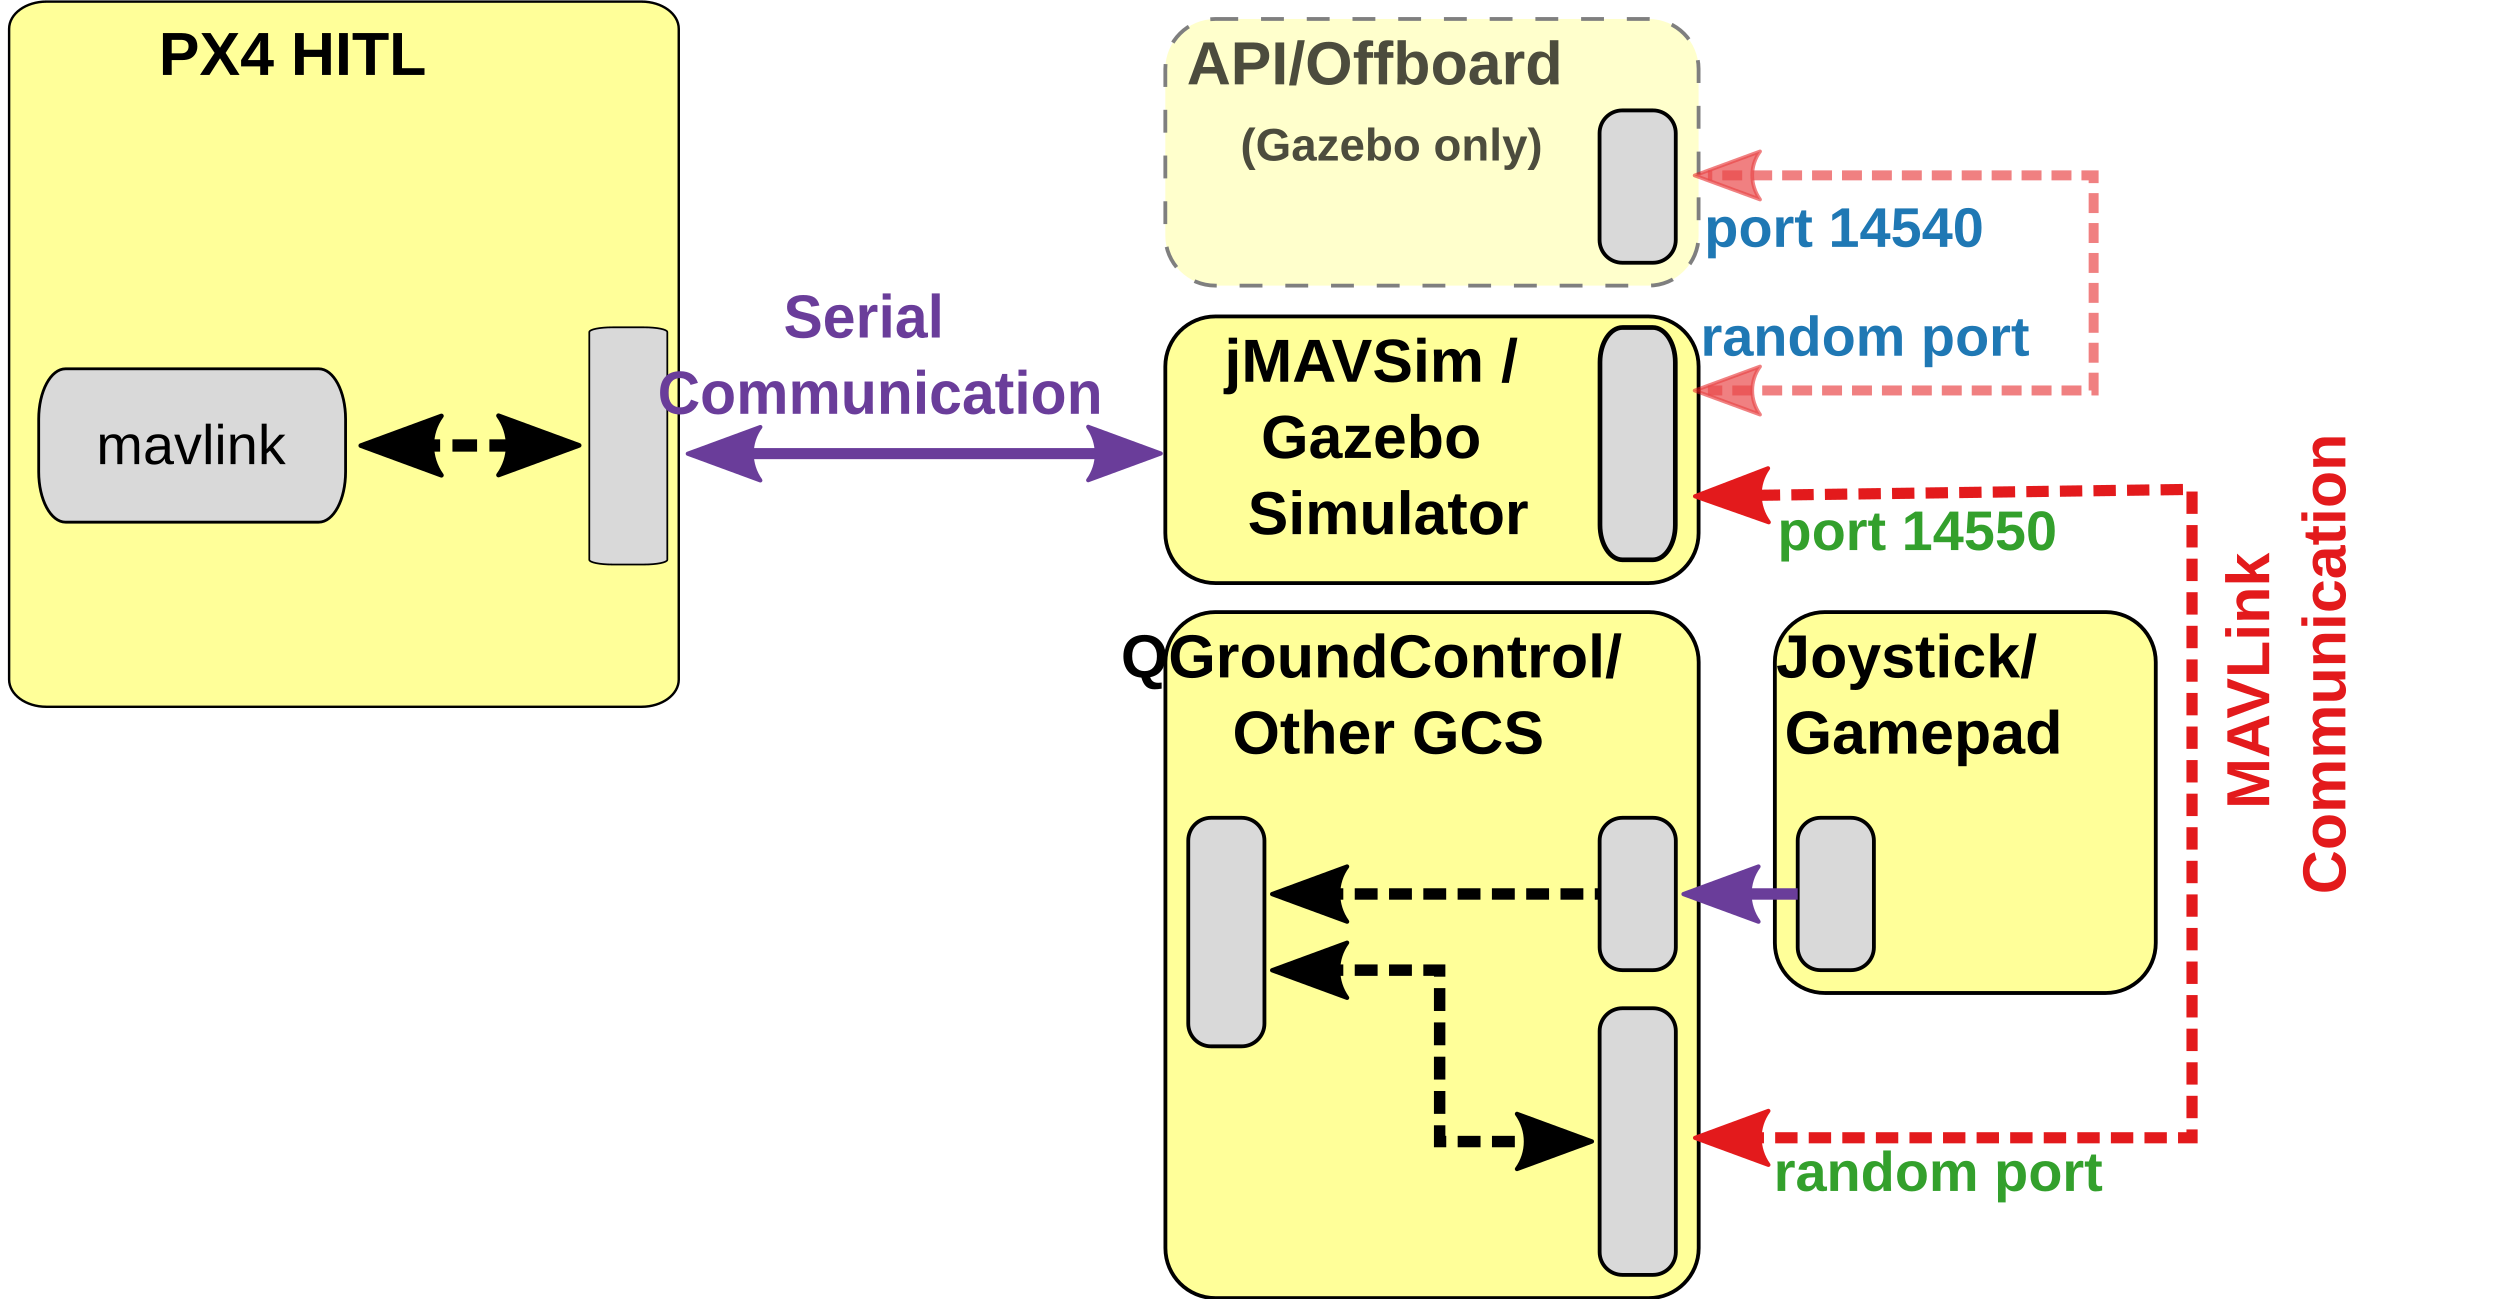
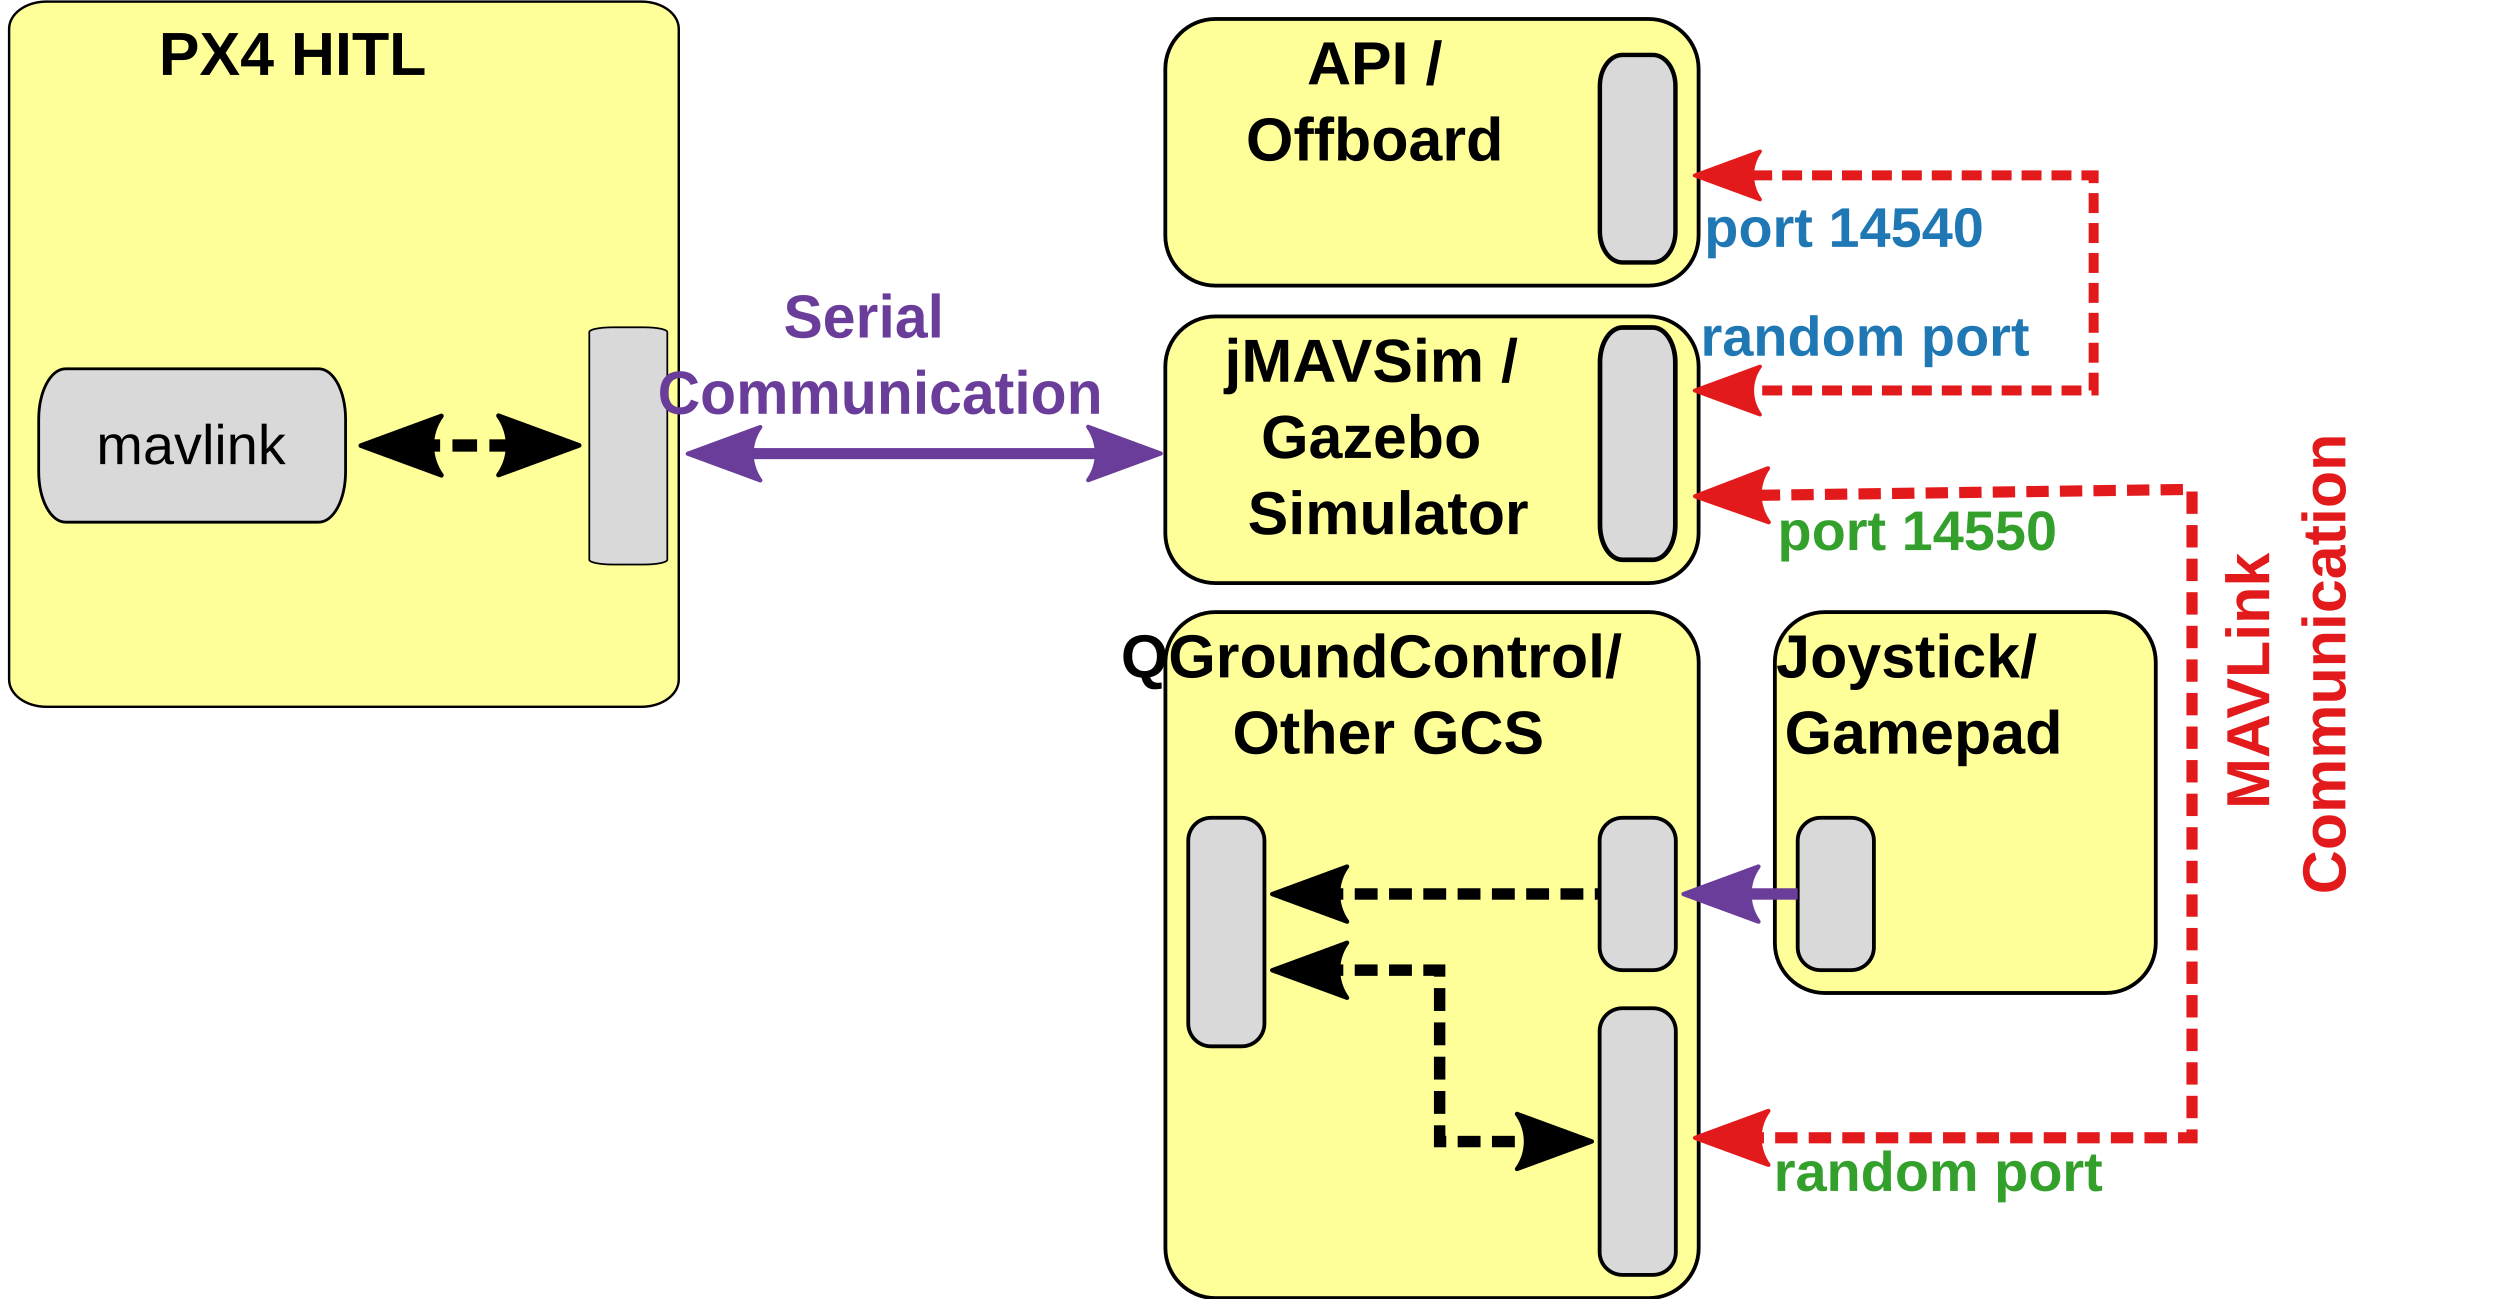
<svg xmlns="http://www.w3.org/2000/svg" width="173.652mm" height="90.223mm" viewBox="0 0 173.652 90.223" version="1.1" id="svg4553">
  <defs id="defs4547">
    <marker style="overflow:visible" id="marker3050" refX="0" refY="0" orient="auto">
      <path transform="scale(0.6)" d="M 8.719,4.034 -2.207,0.016 8.719,-4.002 c -1.745,2.372 -1.735,5.617 -6e-7,8.035 z" style="fill:#6a3d9a;fill-opacity:1;fill-rule:evenodd;stroke:#6a3d9a;stroke-width:0.625;stroke-linejoin:round;stroke-opacity:1" id="path3048" />
    </marker>
    <marker orient="auto" refY="0" refX="0" id="marker3445" style="overflow:visible">
      <path id="path3443" style="fill:#000000;fill-opacity:1;fill-rule:evenodd;stroke:#000000;stroke-width:0.625;stroke-linejoin:round;stroke-opacity:1" d="M 8.719,4.034 -2.207,0.016 8.719,-4.002 c -1.745,2.372 -1.735,5.617 -6e-7,8.035 z" transform="scale(-0.6)" />
    </marker>
    <marker style="overflow:visible" id="marker3255" refX="0" refY="0" orient="auto">
      <path transform="scale(-0.6)" d="M 8.719,4.034 -2.207,0.016 8.719,-4.002 c -1.745,2.372 -1.735,5.617 -6e-7,8.035 z" style="fill:#000000;fill-opacity:1;fill-rule:evenodd;stroke:#000000;stroke-width:0.625;stroke-linejoin:round;stroke-opacity:1" id="path3253" />
    </marker>
    <marker orient="auto" refY="0" refX="0" id="marker3011" style="overflow:visible">
      <path id="path3009" style="fill:#6a3d9a;fill-opacity:1;fill-rule:evenodd;stroke:#6a3d9a;stroke-width:0.625;stroke-linejoin:round;stroke-opacity:1" d="M 8.719,4.034 -2.207,0.016 8.719,-4.002 c -1.745,2.372 -1.735,5.617 -6e-7,8.035 z" transform="scale(0.6)" />
    </marker>
    <marker orient="auto" refY="0" refX="0" id="marker4568" style="overflow:visible">
      <path id="path4566" style="fill:#000000;fill-opacity:1;fill-rule:evenodd;stroke:#000000;stroke-width:0.625;stroke-linejoin:round;stroke-opacity:1" d="M 8.719,4.034 -2.207,0.016 8.719,-4.002 c -1.745,2.372 -1.735,5.617 -6e-7,8.035 z" transform="scale(0.6)" />
    </marker>
    <marker style="overflow:visible" id="marker3898" refX="0" refY="0" orient="auto">
-       <path transform="scale(0.6)" d="M 8.719,4.034 -2.207,0.016 8.719,-4.002 c -1.745,2.372 -1.735,5.617 -6e-7,8.035 z" style="fill:#e31a1c;fill-opacity:0.69;fill-rule:evenodd;stroke:#e31a1c;stroke-width:0.625;stroke-linejoin:round;stroke-opacity:0.69" id="path3896" />
+       <path transform="scale(0.6)" d="M 8.719,4.034 -2.207,0.016 8.719,-4.002 c -1.745,2.372 -1.735,5.617 -6e-7,8.035 z" style="fill:#e31a1c;fill-opacity:1;fill-rule:evenodd;stroke:#e31a1c;stroke-width:0.625;stroke-linejoin:round;stroke-opacity:1" id="path3896" />
    </marker>
    <marker orient="auto" refY="0" refX="0" id="marker3738" style="overflow:visible">
      <path id="path3736" style="fill:#e31a1c;fill-opacity:1;fill-rule:evenodd;stroke:#e31a1c;stroke-width:0.625;stroke-linejoin:round;stroke-opacity:1" d="M 8.719,4.034 -2.207,0.016 8.719,-4.002 c -1.745,2.372 -1.735,5.617 -6e-7,8.035 z" transform="scale(0.6)" />
    </marker>
    <marker orient="auto" refY="0" refX="0" id="Arrow2Mend" style="overflow:visible">
      <path id="path1414" style="fill:#e31a1c;fill-opacity:1;fill-rule:evenodd;stroke:#e31a1c;stroke-width:0.625;stroke-linejoin:round;stroke-opacity:1" d="M 8.719,4.034 -2.207,0.016 8.719,-4.002 c -1.745,2.372 -1.735,5.617 -6e-7,8.035 z" transform="scale(-0.6)" />
    </marker>
    <marker orient="auto" refY="0" refX="0" id="marker2195" style="overflow:visible">
      <path id="path2193" style="fill:#000000;fill-opacity:1;fill-rule:evenodd;stroke:#000000;stroke-width:0.625;stroke-linejoin:round;stroke-opacity:1" d="M 8.719,4.034 -2.207,0.016 8.719,-4.002 c -1.745,2.372 -1.735,5.617 -6e-7,8.035 z" transform="matrix(-1.1,0,0,-1.1,-1.1,0)" />
    </marker>
    <marker orient="auto" refY="0" refX="0" id="marker2119" style="overflow:visible">
      <path id="path2117" d="M 0,0 5,-5 -12.5,0 5,5 Z" style="fill:#000000;fill-opacity:1;fill-rule:evenodd;stroke:#000000;stroke-width:1pt;stroke-opacity:1" transform="matrix(-0.4,0,0,-0.4,-4,0)" />
    </marker>
    <marker orient="auto" refY="0" refX="0" id="Arrow1Send" style="overflow:visible">
      <path id="path1402" d="M 0,0 5,-5 -12.5,0 5,5 Z" style="fill:#000000;fill-opacity:1;fill-rule:evenodd;stroke:#000000;stroke-width:1pt;stroke-opacity:1" transform="matrix(-0.2,0,0,-0.2,-1.2,0)" />
    </marker>
    <marker style="overflow:visible" id="marker1987" refX="0" refY="0" orient="auto">
      <path transform="scale(0.6)" d="M 8.719,4.034 -2.207,0.016 8.719,-4.002 c -1.745,2.372 -1.735,5.617 -6e-7,8.035 z" style="fill:#000000;fill-opacity:1;fill-rule:evenodd;stroke:#000000;stroke-width:0.625;stroke-linejoin:round;stroke-opacity:1" id="path1985" />
    </marker>
    <marker orient="auto" refY="0" refX="0" id="marker1923" style="overflow:visible">
      <path id="path1921" d="M 0,0 5,-5 -12.5,0 5,5 Z" style="fill:#000000;fill-opacity:1;fill-rule:evenodd;stroke:#000000;stroke-width:1pt;stroke-opacity:1" transform="matrix(-0.4,0,0,-0.4,-4,0)" />
    </marker>
    <marker orient="auto" refY="0" refX="0" id="Arrow2Lend" style="overflow:visible">
      <path id="path1408" style="fill:#000000;fill-opacity:1;fill-rule:evenodd;stroke:#000000;stroke-width:0.625;stroke-linejoin:round;stroke-opacity:1" d="M 8.719,4.034 -2.207,0.016 8.719,-4.002 c -1.745,2.372 -1.735,5.617 -6e-7,8.035 z" transform="matrix(-1.1,0,0,-1.1,-1.1,0)" />
    </marker>
    <marker orient="auto" refY="0" refX="0" id="Arrow1Mend" style="overflow:visible">
      <path id="path1396" d="M 0,0 5,-5 -12.5,0 5,5 Z" style="fill:#000000;fill-opacity:1;fill-rule:evenodd;stroke:#000000;stroke-width:1pt;stroke-opacity:1" transform="matrix(-0.4,0,0,-0.4,-4,0)" />
    </marker>
    <marker orient="auto" refY="0" refX="0" id="Arrow2Mstart" style="overflow:visible">
      <path id="path1411" style="fill:#000000;fill-opacity:1;fill-rule:evenodd;stroke:#000000;stroke-width:0.625;stroke-linejoin:round;stroke-opacity:1" d="M 8.719,4.034 -2.207,0.016 8.719,-4.002 c -1.745,2.372 -1.735,5.617 -6e-7,8.035 z" transform="scale(0.6)" />
    </marker>
    <marker orient="auto" refY="0" refX="0" id="Arrow1Sstart" style="overflow:visible">
      <path id="path1399" d="M 0,0 5,-5 -12.5,0 5,5 Z" style="fill:#000000;fill-opacity:1;fill-rule:evenodd;stroke:#000000;stroke-width:1pt;stroke-opacity:1" transform="matrix(0.2,0,0,0.2,1.2,0)" />
    </marker>
    <marker orient="auto" refY="0" refX="0" id="marker1671" style="overflow:visible">
      <path id="path1669" d="M 0,0 5,-5 -12.5,0 5,5 Z" style="fill:#000000;fill-opacity:1;fill-rule:evenodd;stroke:#000000;stroke-width:1pt;stroke-opacity:1" transform="matrix(0.4,0,0,0.4,4,0)" />
    </marker>
    <marker orient="auto" refY="0" refX="0" id="Arrow1Mstart" style="overflow:visible">
      <path id="path1393" d="M 0,0 5,-5 -12.5,0 5,5 Z" style="fill:#000000;fill-opacity:1;fill-rule:evenodd;stroke:#000000;stroke-width:1pt;stroke-opacity:1" transform="matrix(0.4,0,0,0.4,4,0)" />
    </marker>
    <marker orient="auto" refY="0" refX="0" id="Arrow2Mend-3" style="overflow:visible">
      <path id="path1414-1" style="fill:#000000;fill-opacity:1;fill-rule:evenodd;stroke:#000000;stroke-width:0.625;stroke-linejoin:round;stroke-opacity:1" d="M 8.719,4.034 -2.207,0.016 8.719,-4.002 c -1.745,2.372 -1.735,5.617 -6e-7,8.035 z" transform="scale(-0.6)" />
    </marker>
    <marker orient="auto" refY="0" refX="0" id="Arrow2Mend-3-4" style="overflow:visible">
      <path id="path1414-1-7" style="fill:#6a3d9a;fill-opacity:1;fill-rule:evenodd;stroke:#6a3d9a;stroke-width:0.625;stroke-linejoin:round;stroke-opacity:1" d="M 8.719,4.034 -2.207,0.016 8.719,-4.002 c -1.745,2.372 -1.735,5.617 -6e-7,8.035 z" transform="scale(-0.6)" />
    </marker>
    <marker orient="auto" refY="0" refX="0" id="Arrow2Mend-5" style="overflow:visible">
      <path id="path1414-5" style="fill:#000000;fill-opacity:1;fill-rule:evenodd;stroke:#000000;stroke-width:0.625;stroke-linejoin:round;stroke-opacity:1" d="M 8.719,4.034 -2.207,0.016 8.719,-4.002 c -1.745,2.372 -1.735,5.617 -6e-7,8.035 z" transform="scale(-0.6)" />
    </marker>
    <marker style="overflow:visible" id="marker3113-6" refX="0" refY="0" orient="auto">
      <path transform="scale(0.6)" d="M 8.719,4.034 -2.207,0.016 8.719,-4.002 c -1.745,2.372 -1.735,5.617 -6e-7,8.035 z" style="fill:#000000;fill-opacity:1;fill-rule:evenodd;stroke:#000000;stroke-width:0.625;stroke-linejoin:round;stroke-opacity:1" id="path3111-5" />
    </marker>
    <marker style="overflow:visible" id="marker3113-6-9" refX="0" refY="0" orient="auto">
      <path transform="scale(0.6)" d="M 8.719,4.034 -2.207,0.016 8.719,-4.002 c -1.745,2.372 -1.735,5.617 -6e-7,8.035 z" style="fill:#000000;fill-opacity:1;fill-rule:evenodd;stroke:#000000;stroke-width:0.625;stroke-linejoin:round;stroke-opacity:1" id="path3111-5-3" />
    </marker>
    <marker orient="auto" refY="0" refX="0" id="Arrow2Mend-35" style="overflow:visible">
-       <path id="path1414-6" style="fill:#e31a1c;fill-opacity:0.69;fill-rule:evenodd;stroke:#e31a1c;stroke-width:0.625;stroke-linejoin:round;stroke-opacity:0.69" d="M 8.719,4.034 -2.207,0.016 8.719,-4.002 c -1.745,2.372 -1.735,5.617 -6e-7,8.035 z" transform="scale(-0.6)" />
+       <path id="path1414-6" style="fill:#e31a1c;fill-opacity:1;fill-rule:evenodd;stroke:#e31a1c;stroke-width:0.625;stroke-linejoin:round;stroke-opacity:1" d="M 8.719,4.034 -2.207,0.016 8.719,-4.002 c -1.745,2.372 -1.735,5.617 -6e-7,8.035 z" transform="scale(-0.6)" />
    </marker>
    <marker orient="auto" refY="0" refX="0" id="Arrow2Mend-3-4-2" style="overflow:visible">
      <path id="path1414-1-7-9" style="fill:#6a3d9a;fill-opacity:1;fill-rule:evenodd;stroke:#6a3d9a;stroke-width:0.625;stroke-linejoin:round;stroke-opacity:1" d="M 8.719,4.034 -2.207,0.016 8.719,-4.002 c -1.745,2.372 -1.735,5.617 -6e-7,8.035 z" transform="scale(-0.6)" />
    </marker>
  </defs>
  <g id="layer1" transform="translate(85.70808,-62.90077)">
    <text xml:space="preserve" style="font-style:normal;font-variant:normal;font-weight:normal;font-stretch:normal;font-size:2.822px;line-height:125%;font-family:Arial;-inkscape-font-specification:Arial;letter-spacing:0px;word-spacing:0px;fill:#000000;fill-opacity:1;stroke:none;stroke-width:0.265px;stroke-linecap:butt;stroke-linejoin:miter;stroke-opacity:1" x="-103.433" y="27.657" id="text1059">
      <tspan id="tspan1057" x="-103.433" y="27.657" style="stroke-width:0.265px">Paired Palette: "#A6CEE3" "  #1F78B4"   "#B2DF8A"   "#33A02C"   "#FB9A99"  "#E31A1C"  "#FDBF6F" "#FF7F00"   "#CAB2D6"   "#6A3D9A"  "#FFFF99"   "#B15928"</tspan>
    </text>
    <rect style="opacity:1;fill:#a6cee3;fill-opacity:1;stroke:none;stroke-width:1.588;stroke-miterlimit:4;stroke-dasharray:none;paint-order:normal" id="rect899-5-9-9-6" width="9.622" height="9.622" x="-80.983" y="29.779" rx="3.473" ry="3.473" />
    <rect style="opacity:1;fill:#1f78b4;fill-opacity:1;stroke:none;stroke-width:1.588;stroke-miterlimit:4;stroke-dasharray:none;paint-order:normal" id="rect899-5-9-9-6-2" width="9.622" height="9.622" x="-65.108" y="29.779" rx="3.473" ry="3.473" />
    <rect style="opacity:1;fill:#b2df8a;fill-opacity:1;stroke:none;stroke-width:1.588;stroke-miterlimit:4;stroke-dasharray:none;paint-order:normal" id="rect899-5-9-9-6-2-6" width="9.622" height="9.622" x="-49.233" y="29.779" rx="3.473" ry="3.473" />
    <rect style="opacity:1;fill:#33a02c;fill-opacity:1;stroke:none;stroke-width:1.588;stroke-miterlimit:4;stroke-dasharray:none;paint-order:normal" id="rect899-5-9-9-6-2-6-1" width="9.622" height="9.622" x="-33.358" y="29.779" rx="3.473" ry="3.473" />
    <rect style="opacity:1;fill:#fb9a99;fill-opacity:1;stroke:none;stroke-width:1.588;stroke-miterlimit:4;stroke-dasharray:none;paint-order:normal" id="rect899-5-9-9-6-8" width="9.622" height="9.622" x="-17.483" y="29.779" rx="3.473" ry="3.473" />
    <rect style="opacity:1;fill:#e31a1c;fill-opacity:1;stroke:none;stroke-width:1.588;stroke-miterlimit:4;stroke-dasharray:none;paint-order:normal" id="rect899-5-9-9-6-2-7" width="9.622" height="9.622" x="-1.608" y="29.779" rx="3.473" ry="3.473" />
    <rect style="opacity:1;fill:#fdbf6f;fill-opacity:1;stroke:none;stroke-width:1.588;stroke-miterlimit:4;stroke-dasharray:none;paint-order:normal" id="rect899-5-9-9-6-2-6-9" width="9.622" height="9.622" x="14.267" y="29.779" rx="3.473" ry="3.473" />
    <rect style="opacity:1;fill:#ff7f00;fill-opacity:1;stroke:none;stroke-width:1.588;stroke-miterlimit:4;stroke-dasharray:none;paint-order:normal" id="rect899-5-9-9-6-2-6-1-2" width="9.622" height="9.622" x="30.142" y="29.779" rx="3.473" ry="3.473" />
    <rect style="opacity:1;fill:#cab2d6;fill-opacity:1;stroke:none;stroke-width:1.588;stroke-miterlimit:4;stroke-dasharray:none;paint-order:normal" id="rect899-5-9-9-6-8-0" width="9.622" height="9.622" x="46.017" y="29.779" rx="3.473" ry="3.473" />
    <rect style="opacity:1;fill:#6a3d9a;fill-opacity:1;stroke:none;stroke-width:1.588;stroke-miterlimit:4;stroke-dasharray:none;paint-order:normal" id="rect899-5-9-9-6-2-7-2" width="9.622" height="9.622" x="61.892" y="29.779" rx="3.473" ry="3.473" />
    <rect style="opacity:1;fill:#ffff99;fill-opacity:1;stroke:none;stroke-width:1.588;stroke-miterlimit:4;stroke-dasharray:none;paint-order:normal" id="rect899-5-9-9-6-2-6-9-3" width="9.622" height="9.622" x="77.767" y="29.779" rx="3.473" ry="3.473" />
    <rect style="opacity:1;fill:#b15928;fill-opacity:1;stroke:none;stroke-width:1.588;stroke-miterlimit:4;stroke-dasharray:none;paint-order:normal" id="rect899-5-9-9-6-2-6-1-2-7" width="9.622" height="9.622" x="93.642" y="29.779" rx="3.473" ry="3.473" />
    <rect style="opacity:1;fill:#ffff99;fill-opacity:1;stroke:#000000;stroke-width:0.169;stroke-miterlimit:4;stroke-dasharray:none;paint-order:normal" id="rect899-5-9-9-6-2-9-3" width="46.514" height="48.983" x="-85.075" y="63.012" rx="2.587" ry="1.891" />
-     <rect style="opacity:0.5;fill:#ffff99;fill-opacity:1;stroke:#000000;stroke-width:0.265;stroke-miterlimit:4;stroke-dasharray:1.588, 1.588;paint-order:normal;stroke-dashoffset:0" id="rect899-5-9-9-6-2-9-3-6-7" width="37.042" height="18.521" x="-4.764" y="64.219" rx="3.473" ry="3.473" />
+     <rect style="opacity:1;fill:#ffff99;fill-opacity:1;stroke:#000000;stroke-width:0.265;stroke-miterlimit:4;stroke-dasharray:none;paint-order:normal;stroke-dashoffset:0" id="rect899-5-9-9-6-2-9-3-6-7" width="37.042" height="18.521" x="-4.764" y="64.219" rx="3.473" ry="3.473" />
    <rect style="opacity:1;fill:#ffff99;fill-opacity:1;stroke:#000000;stroke-width:0.265;stroke-miterlimit:4;stroke-dasharray:none;paint-order:normal" id="rect899-5-9-9-6-2-9-3-6-7-5" width="37.042" height="47.651" x="-4.758" y="105.417" rx="3.473" ry="3.473" />
    <rect style="opacity:1;fill:#ffff99;fill-opacity:1;stroke:#000000;stroke-width:0.265;stroke-miterlimit:4;stroke-dasharray:none;paint-order:normal" id="rect899-5-9-9-6-2-9-3-6-7-5-6" width="37.042" height="18.521" x="-4.764" y="84.881" rx="3.473" ry="3.473" />
    <rect style="opacity:1;fill:#ffff99;fill-opacity:1;stroke:#000000;stroke-width:0.265;stroke-miterlimit:4;stroke-dasharray:none;paint-order:normal" id="rect899-5-9-9-6-2-9-3-6-7-5-2" width="26.458" height="26.458" x="37.575" y="105.417" rx="3.473" ry="3.473" />
    <text xml:space="preserve" style="font-style:normal;font-variant:normal;font-weight:normal;font-stretch:normal;font-size:4.233px;line-height:125%;font-family:Arial;-inkscape-font-specification:Arial;text-align:center;letter-spacing:0px;word-spacing:0px;text-anchor:middle;fill:#000000;fill-opacity:1;stroke:none;stroke-width:0.265px;stroke-linecap:butt;stroke-linejoin:miter;stroke-opacity:1" x="-62.44" y="68.105" id="text1034">
      <tspan id="tspan1032" x="-62.44" y="68.105" style="font-style:normal;font-variant:normal;font-weight:bold;font-stretch:normal;font-family:Arial;-inkscape-font-specification:'Arial Bold';text-align:center;text-anchor:middle;stroke-width:0.265px">PX4 HITL</tspan>
    </text>
-     <text xml:space="preserve" style="font-style:normal;font-variant:normal;font-weight:normal;font-stretch:normal;font-size:4.233px;line-height:125%;font-family:Arial;-inkscape-font-specification:Arial;text-align:center;letter-spacing:0px;word-spacing:0px;text-anchor:middle;fill:#000000;fill-opacity:1;stroke:none;stroke-width:0.265px;stroke-linecap:butt;stroke-linejoin:miter;stroke-opacity:1;opacity:0.7;" x="13.892" y="68.756" id="text1034-1">
-       <tspan x="13.892" y="68.756" style="font-style:normal;font-variant:normal;font-weight:bold;font-stretch:normal;font-family:Arial;-inkscape-font-specification:'Arial Bold';text-align:center;text-anchor:middle;stroke-width:0.265px;" id="tspan166">API/Offboard</tspan>
-       <tspan x="13.892" y="74.048" style="font-style:normal;font-variant:normal;font-weight:bold;font-stretch:normal;font-family:Arial;-inkscape-font-specification:'Arial, Bold';text-align:center;text-anchor:middle;stroke-width:0.265px;font-size:3.175px;writing-mode:lr;font-variant-ligatures:normal;font-variant-caps:normal;font-variant-numeric:normal;font-feature-settings:normal;" id="tspan5127">(Gazebo only)</tspan>
+     <text xml:space="preserve" style="font-style:normal;font-variant:normal;font-weight:normal;font-stretch:normal;font-size:4.233px;line-height:125%;font-family:Arial;-inkscape-font-specification:Arial;text-align:center;letter-spacing:0px;word-spacing:0px;text-anchor:middle;opacity:1;fill:#000000;fill-opacity:1;stroke:none;stroke-width:0.265px;stroke-linecap:butt;stroke-linejoin:miter;stroke-opacity:1;" x="13.892" y="68.756" id="text1034-1">
+       <tspan x="13.892" y="68.756" style="font-style:normal;font-variant:normal;font-weight:bold;font-stretch:normal;font-family:Arial;-inkscape-font-specification:'Arial Bold';text-align:center;text-anchor:middle;stroke-width:0.265px;" id="tspan166">API /</tspan>
+       <tspan x="13.892" y="74.048" style="font-style:normal;font-variant:normal;font-weight:bold;font-stretch:normal;font-family:Arial;-inkscape-font-specification:'Arial Bold';text-align:center;text-anchor:middle;stroke-width:0.265px;" id="tspan5778">Offboard</tspan>
+       <tspan x="13.892" y="79.339" style="font-style:normal;font-variant:normal;font-weight:bold;font-stretch:normal;font-size:3.175px;font-family:Arial;-inkscape-font-specification:'Arial, Bold';font-variant-ligatures:normal;font-variant-caps:normal;font-variant-numeric:normal;font-feature-settings:normal;text-align:center;writing-mode:lr-tb;text-anchor:middle;stroke-width:0.265px;" id="tspan5127" />
    </text>
    <text xml:space="preserve" style="font-style:normal;font-variant:normal;font-weight:normal;font-stretch:normal;font-size:4.233px;line-height:125%;font-family:Arial;-inkscape-font-specification:Arial;text-align:center;letter-spacing:0px;word-spacing:0px;text-anchor:middle;fill:#000000;fill-opacity:1;stroke:none;stroke-width:0.265px;stroke-linecap:butt;stroke-linejoin:miter;stroke-opacity:1" x="13.667" y="109.955" id="text1034-7">
      <tspan id="tspan1032-0" x="13.667" y="109.955" style="font-style:normal;font-variant:normal;font-weight:bold;font-stretch:normal;font-family:Arial;-inkscape-font-specification:'Arial Bold';text-align:center;text-anchor:middle;stroke-width:0.265px">QGroundControl/</tspan>
      <tspan x="13.667" y="115.246" style="font-style:normal;font-variant:normal;font-weight:bold;font-stretch:normal;font-family:Arial;-inkscape-font-specification:'Arial Bold';text-align:center;text-anchor:middle;stroke-width:0.265px" id="tspan1070">Other GCS</tspan>
    </text>
    <text xml:space="preserve" style="font-style:normal;font-variant:normal;font-weight:normal;font-stretch:normal;font-size:4.233px;line-height:125%;font-family:Arial;-inkscape-font-specification:Arial;text-align:center;letter-spacing:0px;word-spacing:0px;text-anchor:middle;fill:#000000;fill-opacity:1;stroke:none;stroke-width:0.265px;stroke-linecap:butt;stroke-linejoin:miter;stroke-opacity:1" x="13.653" y="89.419" id="text1034-9">
      <tspan x="14.24" y="89.419" style="font-style:normal;font-variant:normal;font-weight:bold;font-stretch:normal;font-family:Arial;-inkscape-font-specification:'Arial Bold';text-align:center;text-anchor:middle;stroke-width:0.265px" id="tspan148">jMAVSim / </tspan>
      <tspan x="13.653" y="94.71" style="font-style:normal;font-variant:normal;font-weight:bold;font-stretch:normal;font-family:Arial;-inkscape-font-specification:'Arial Bold';text-align:center;text-anchor:middle;stroke-width:0.265px" id="tspan156">Gazebo</tspan>
      <tspan x="13.653" y="100.002" style="font-style:normal;font-variant:normal;font-weight:bold;font-stretch:normal;font-family:Arial;-inkscape-font-specification:'Arial Bold';text-align:center;text-anchor:middle;stroke-width:0.265px" id="tspan3819">Simulator</tspan>
    </text>
    <text xml:space="preserve" style="font-style:normal;font-variant:normal;font-weight:bold;font-stretch:normal;font-size:4.233px;line-height:125%;font-family:Arial;-inkscape-font-specification:'Arial Bold';text-align:center;letter-spacing:0px;word-spacing:0px;text-anchor:middle;fill:#000000;fill-opacity:1;stroke:none;stroke-width:0.265px;stroke-linecap:butt;stroke-linejoin:miter;stroke-opacity:1" x="50.838" y="109.955" id="text1074">
      <tspan id="tspan1072" x="50.838" y="109.955" style="font-style:normal;font-variant:normal;font-weight:bold;font-stretch:normal;font-family:Arial;-inkscape-font-specification:'Arial Bold';text-align:center;text-anchor:middle;stroke-width:0.265px">Joystick/</tspan>
      <tspan x="50.838" y="115.246" style="font-style:normal;font-variant:normal;font-weight:bold;font-stretch:normal;font-family:Arial;-inkscape-font-specification:'Arial Bold';text-align:center;text-anchor:middle;stroke-width:0.265px" id="tspan1076">Gamepad</tspan>
    </text>
-     <rect style="opacity:1;fill:#d9d9d9;fill-opacity:1;stroke:#000000;stroke-width:0.265;stroke-miterlimit:4;stroke-dasharray:none;paint-order:normal" id="rect899-5-9-9-6-8-0-2-9-6" width="5.292" height="10.583" x="25.399" y="70.569" rx="1.583" ry="1.583" />
+     <rect style="opacity:1;fill:#d9d9d9;fill-opacity:1;stroke:#000000;stroke-width:0.308;stroke-miterlimit:4;stroke-dasharray:none;paint-order:normal" id="rect899-5-9-9-6-8-0-2-9-6" width="5.249" height="14.415" x="25.42" y="66.716" rx="1.57" ry="2.156" />
    <rect style="opacity:1;fill:#d9d9d9;fill-opacity:1;stroke:#000000;stroke-width:0.265;stroke-miterlimit:4;stroke-dasharray:none;paint-order:normal" id="rect899-5-9-9-6-8-0-2-9-6-0" width="5.292" height="15.875" x="-3.171" y="119.705" rx="1.583" ry="1.583" />
    <rect style="opacity:1;fill:#d9d9d9;fill-opacity:1;stroke:#000000;stroke-width:0.325;stroke-miterlimit:4;stroke-dasharray:none;paint-order:normal" id="rect899-5-9-9-6-8-0-2-9-6-0-6" width="5.231" height="16.136" x="25.429" y="85.649" rx="1.565" ry="2.413" />
    <rect style="opacity:1;fill:#d9d9d9;fill-opacity:1;stroke:#000000;stroke-width:0.265;stroke-miterlimit:4;stroke-dasharray:none;paint-order:normal" id="rect899-5-9-9-6-8-0-2-9-6-0-2-6" width="5.292" height="10.583" x="39.162" y="119.705" rx="1.583" ry="1.583" />
    <rect style="opacity:1;fill:#d9d9d9;fill-opacity:1;stroke:#000000;stroke-width:0.265;stroke-miterlimit:4;stroke-dasharray:none;paint-order:normal" id="rect899-5-9-9-6-8-0-2-9-6-0-2-6-1" width="5.292" height="10.583" x="25.404" y="119.705" rx="1.583" ry="1.583" />
    <text xml:space="preserve" style="font-style:normal;font-variant:normal;font-weight:bold;font-stretch:normal;font-size:4.233px;line-height:125%;font-family:Arial;-inkscape-font-specification:'Arial Bold';text-align:center;letter-spacing:0px;word-spacing:0px;writing-mode:vertical-lr;text-anchor:middle;fill:#1f78b4;fill-opacity:1;stroke:none;stroke-width:0.265px;stroke-linecap:butt;stroke-linejoin:miter;stroke-opacity:1" x="-28.367" y="-93.925" id="text1194-7" transform="scale(-1)">
      <tspan id="tspan1192-9" x="-93.657" y="-28.634" style="font-style:normal;font-variant:normal;font-weight:bold;font-stretch:normal;font-family:Arial;-inkscape-font-specification:'Arial Bold';text-align:center;text-anchor:middle;fill:#1f78b4;fill-opacity:1;stroke-width:0.265px">UDP</tspan>
    </text>
-     <text xml:space="preserve" style="font-style:normal;font-variant:normal;font-weight:bold;font-stretch:normal;font-size:4.233px;line-height:125%;font-family:Arial;-inkscape-font-specification:'Arial Bold';text-align:center;letter-spacing:0px;word-spacing:0px;writing-mode:vertical-lr;text-anchor:middle;fill:#1f78b4;fill-opacity:1;stroke:none;stroke-width:0.265px;stroke-linecap:butt;stroke-linejoin:miter;stroke-opacity:1;opacity:0.5;" x="-28.367" y="-75.915" id="text1194-7-2-2" transform="scale(-1)">
-       <tspan id="tspan1192-9-0-3" x="-75.648" y="-28.634" style="font-style:normal;font-variant:normal;font-weight:bold;font-stretch:normal;font-family:Arial;-inkscape-font-specification:'Arial Bold';text-align:center;text-anchor:middle;fill:#1f78b4;fill-opacity:1;stroke-width:0.265px;">UDP</tspan>
+     <text xml:space="preserve" style="font-style:normal;font-variant:normal;font-weight:bold;font-stretch:normal;font-size:4.233px;line-height:125%;font-family:Arial;-inkscape-font-specification:'Arial Bold';text-align:center;letter-spacing:0px;word-spacing:0px;writing-mode:vertical-lr;text-anchor:middle;opacity:1;fill:#1f78b4;fill-opacity:1;stroke:none;stroke-width:0.265px;stroke-linecap:butt;stroke-linejoin:miter;stroke-opacity:1" x="-28.367" y="-74.328" id="text1194-7-2-2" transform="scale(-1)">
+       <tspan id="tspan1192-9-0-3" x="-74.857" y="-27.837" style="font-style:normal;font-variant:normal;font-weight:bold;font-stretch:normal;font-family:Arial;-inkscape-font-specification:'Arial Bold';text-align:center;text-anchor:middle;fill:#1f78b4;fill-opacity:1;stroke-width:0.265px">UDP</tspan>
    </text>
    <text xml:space="preserve" style="font-style:normal;font-variant:normal;font-weight:bold;font-stretch:normal;font-size:3.704px;line-height:125%;font-family:Arial;-inkscape-font-specification:'Arial Bold';text-align:center;letter-spacing:0px;word-spacing:0px;writing-mode:vertical-lr;text-anchor:middle;fill:#000000;fill-opacity:1;stroke:none;stroke-width:0.265px;stroke-linecap:butt;stroke-linejoin:miter;stroke-opacity:1" x="-28.353" y="-124.936" id="text1194-7-2-7" transform="scale(-1)">
      <tspan id="tspan1192-9-0-5" x="-124.669" y="-28.621" style="font-style:normal;font-variant:normal;font-weight:bold;font-stretch:normal;font-size:3.704px;font-family:Arial;-inkscape-font-specification:'Arial Bold';text-align:center;text-anchor:middle;stroke-width:0.265px">Serial</tspan>
    </text>
    <text xml:space="preserve" style="font-style:normal;font-variant:normal;font-weight:bold;font-stretch:normal;font-size:3.704px;line-height:125%;font-family:Arial;-inkscape-font-specification:'Arial Bold';text-align:center;letter-spacing:0px;word-spacing:0px;writing-mode:vertical-lr;text-anchor:middle;fill:#000000;fill-opacity:1;stroke:none;stroke-width:0.265px;stroke-linecap:butt;stroke-linejoin:miter;stroke-opacity:1" x="-42.127" y="-124.947" id="text1194-7-2-7-9" transform="scale(-1)">
      <tspan id="tspan1192-9-0-5-2" x="-124.68" y="-42.394" style="font-style:normal;font-variant:normal;font-weight:bold;font-stretch:normal;font-size:3.704px;font-family:Arial;-inkscape-font-specification:'Arial Bold';text-align:center;text-anchor:middle;stroke-width:0.265px">Serial</tspan>
    </text>
    <path style="fill:none;fill-rule:evenodd;stroke:#6a3d9a;stroke-width:0.794;stroke-linecap:butt;stroke-linejoin:miter;stroke-miterlimit:4;stroke-dasharray:none;stroke-dashoffset:2.461;stroke-opacity:1;marker-start:url(#marker3050)" d="m 32.283,124.997 h 6.879" id="path1304" />
    <path style="fill:none;fill-rule:evenodd;stroke:#e31a1c;stroke-width:0.777;stroke-linecap:butt;stroke-linejoin:miter;stroke-miterlimit:4;stroke-dasharray:1.555, 0.777;stroke-dashoffset:2.461;stroke-opacity:1;marker-start:url(#marker3738);marker-end:url(#Arrow2Mend)" d="m 33.061,141.931 33.492,1e-5 V 96.894 l -33.492,0.457" id="path1304-9-7" />
    <path style="fill:none;fill-rule:evenodd;stroke:#000000;stroke-width:0.794;stroke-linecap:butt;stroke-linejoin:miter;stroke-miterlimit:4;stroke-dasharray:1.588, 0.794;stroke-dashoffset:0.079;stroke-opacity:1;marker-start:url(#Arrow2Mstart)" d="m 3.708,124.997 21.696,-2e-5" id="path1304-6-2" />
    <path style="fill:none;fill-rule:evenodd;stroke:#000000;stroke-width:0.794;stroke-linecap:butt;stroke-linejoin:miter;stroke-miterlimit:4;stroke-dasharray:1.588, 0.794;stroke-dashoffset:2.461;stroke-opacity:1;marker-start:url(#marker4568);marker-end:url(#Arrow2Mend-3)" d="m 3.708,130.288 10.583,1e-5 v 11.906 h 9.525" id="path1304-9-7-9" />
    <path style="fill:none;fill-rule:evenodd;stroke:#6a3d9a;stroke-width:0.769;stroke-linecap:butt;stroke-linejoin:miter;stroke-miterlimit:4;stroke-dasharray:none;stroke-dashoffset:2.461;stroke-opacity:1;marker-start:url(#marker3011);marker-end:url(#Arrow2Mend-3-4)" d="M -36.916,94.409 H -6.1" id="path1304-9-7-9-8" />
    <rect style="opacity:1;fill:#d9d9d9;fill-opacity:1;stroke:#000000;stroke-width:0.195;stroke-miterlimit:4;stroke-dasharray:none;paint-order:normal" id="rect899-5-9-9-6-2-6-9-3-3-1-7" width="21.316" height="10.653" x="-83.02" y="88.518" rx="1.865" ry="3.496" />
    <text xml:space="preserve" style="font-style:normal;font-variant:normal;font-weight:normal;font-stretch:normal;font-size:3.881px;line-height:125%;font-family:Arial;-inkscape-font-specification:Arial;letter-spacing:0px;word-spacing:0px;writing-mode:lr-tb;fill:#000000;fill-opacity:1;stroke:none;stroke-width:0.265px;stroke-linecap:butt;stroke-linejoin:miter;stroke-opacity:1" x="-79.011" y="95.142" id="text2759">
      <tspan id="tspan2757" x="-79.011" y="95.142" style="font-size:3.881px;writing-mode:lr-tb;stroke-width:0.265px">mavlink  </tspan>
    </text>
    <text xml:space="preserve" style="font-style:normal;font-variant:normal;font-weight:normal;font-stretch:normal;font-size:3.528px;line-height:125%;font-family:Arial;-inkscape-font-specification:Arial;letter-spacing:0px;word-spacing:0px;writing-mode:lr-tb;fill:#33a02c;fill-opacity:1;stroke:none;stroke-width:0.265px;stroke-linecap:butt;stroke-linejoin:miter;stroke-opacity:1" x="37.76" y="101.111" id="text2767-3-3">
      <tspan id="tspan2765-6-2" x="37.76" y="101.111" style="font-style:normal;font-variant:normal;font-weight:bold;font-stretch:normal;font-size:3.881px;font-family:Arial;-inkscape-font-specification:'Arial Bold';writing-mode:lr-tb;fill:#33a02c;fill-opacity:1;stroke-width:0.265px">port 14550</tspan>
    </text>
    <path style="fill:none;fill-rule:evenodd;stroke:#000000;stroke-width:0.855;stroke-linecap:butt;stroke-linejoin:miter;stroke-miterlimit:4;stroke-dasharray:1.711, 0.855;stroke-dashoffset:2.461;stroke-opacity:1;marker-start:url(#marker3113-6);marker-end:url(#marker3255)" d="M -59.518,93.845 H -46.61" id="path1304-9-7-4-6" />
    <rect style="opacity:1;fill:#d9d9d9;fill-opacity:1;stroke:#000000;stroke-width:0.122;stroke-miterlimit:4;stroke-dasharray:none;paint-order:normal" id="rect899-5-9-9-6-8-0-2-9" width="5.419" height="16.477" x="-44.775" y="85.636" rx="1.621" ry="0.329" />
    <text xml:space="preserve" style="font-style:normal;font-variant:normal;font-weight:bold;font-stretch:normal;font-size:4.233px;line-height:125%;font-family:Arial;-inkscape-font-specification:'Arial Bold';text-align:center;letter-spacing:0px;word-spacing:0px;writing-mode:lr-tb;text-anchor:middle;fill:#e31a1c;fill-opacity:1;stroke:none;stroke-width:0.265px;stroke-linecap:butt;stroke-linejoin:miter;stroke-opacity:1" x="-106.078" y="71.91" id="text1073" transform="rotate(-90)">
      <tspan id="tspan1071" x="-106.078" y="71.91" style="font-style:normal;font-variant:normal;font-weight:bold;font-stretch:normal;font-family:Arial;-inkscape-font-specification:'Arial Bold';text-align:center;writing-mode:lr-tb;text-anchor:middle;fill:#e31a1c;fill-opacity:1;stroke-width:0.265px">MAVLink</tspan>
      <tspan x="-106.078" y="77.202" style="font-style:normal;font-variant:normal;font-weight:bold;font-stretch:normal;font-family:Arial;-inkscape-font-specification:'Arial Bold';text-align:center;writing-mode:lr-tb;text-anchor:middle;fill:#e31a1c;fill-opacity:1;stroke-width:0.265px" id="tspan1075">Communication</tspan>
    </text>
    <rect style="opacity:1;fill:#d9d9d9;fill-opacity:1;stroke:#000000;stroke-width:0.265;stroke-miterlimit:4;stroke-dasharray:none;paint-order:normal" id="rect899-5-9-9-6-8-0-2-9-6-0-2-6-1-6" width="5.292" height="18.521" x="25.404" y="132.934" rx="1.583" ry="1.583" />
    <text xml:space="preserve" style="font-style:normal;font-variant:normal;font-weight:bold;font-stretch:normal;font-size:4.233px;line-height:125%;font-family:Arial;-inkscape-font-specification:'Arial Bold';text-align:center;letter-spacing:0px;word-spacing:0px;writing-mode:vertical-lr;text-anchor:middle;fill:#33a02c;fill-opacity:1;stroke:none;stroke-width:0.265px;stroke-linecap:butt;stroke-linejoin:miter;stroke-opacity:1" x="-28.372" y="-142.249" id="text1194-7-2" transform="scale(-1)">
      <tspan id="tspan1192-9-0" x="-141.982" y="-28.639" style="font-style:normal;font-variant:normal;font-weight:bold;font-stretch:normal;font-family:Arial;-inkscape-font-specification:'Arial Bold';text-align:center;text-anchor:middle;fill:#33a02c;fill-opacity:1;stroke-width:0.265px">UDP</tspan>
    </text>
    <text xml:space="preserve" style="font-style:normal;font-variant:normal;font-weight:bold;font-stretch:normal;font-size:3.704px;line-height:125%;font-family:Arial;-inkscape-font-specification:'Arial Bold';text-align:center;letter-spacing:0px;word-spacing:0px;writing-mode:vertical-lr;text-anchor:middle;fill:#000000;fill-opacity:1;stroke:none;stroke-width:0.265px;stroke-linecap:butt;stroke-linejoin:miter;stroke-opacity:1" x="0.222" y="-127.582" id="text1194-7-2-7-7" transform="scale(-1)">
      <tspan id="tspan1192-9-0-5-5" x="-127.315" y="-0.046" style="font-style:normal;font-variant:normal;font-weight:bold;font-stretch:normal;font-size:3.704px;font-family:Arial;-inkscape-font-specification:'Arial Bold';text-align:center;text-anchor:middle;stroke-width:0.265px">Serial</tspan>
    </text>
-     <path style="fill:none;fill-rule:evenodd;stroke:#e31a1c;stroke-width:0.693;stroke-linecap:butt;stroke-linejoin:miter;stroke-miterlimit:4;stroke-dasharray:1.386, 0.693;stroke-dashoffset:2.461;stroke-opacity:0.69;marker-start:url(#marker3898);marker-end:url(#Arrow2Mend-35);opacity:0.8" d="m 32.921,90.023 26.796,7e-6 V 75.082 H 32.921" id="path1304-9-7-2" />
+     <path style="fill:none;fill-rule:evenodd;stroke:#e31a1c;stroke-width:0.693;stroke-linecap:butt;stroke-linejoin:miter;stroke-miterlimit:4;stroke-dasharray:1.386, 0.693;stroke-dashoffset:2.461;stroke-opacity:1;marker-start:url(#marker3898);marker-end:url(#Arrow2Mend-35);opacity:1" d="m 32.921,90.023 26.796,7e-6 V 75.082 H 32.921" id="path1304-9-7-2" />
    <text xml:space="preserve" style="font-style:normal;font-variant:normal;font-weight:bold;font-stretch:normal;font-size:3.881px;line-height:125%;font-family:Arial;-inkscape-font-specification:'Arial Bold';font-variant-ligatures:normal;font-variant-position:normal;font-variant-caps:normal;font-variant-numeric:normal;font-variant-alternates:normal;font-feature-settings:normal;text-indent:0;text-align:start;text-decoration:none;text-decoration-line:none;text-decoration-style:solid;text-decoration-color:#000000;letter-spacing:0px;word-spacing:0px;text-transform:none;writing-mode:lr-tb;direction:ltr;text-orientation:mixed;dominant-baseline:auto;baseline-shift:baseline;text-anchor:start;white-space:normal;shape-padding:0;opacity:1;vector-effect:none;fill:#33a02c;fill-opacity:1;stroke:none;stroke-width:0.265px;stroke-linecap:butt;stroke-linejoin:miter;stroke-miterlimit:4;stroke-dasharray:none;stroke-dashoffset:0;stroke-opacity:1" x="37.5" y="145.626" id="text2767-4-1-0-7">
      <tspan id="tspan2765-5-0-6-5" x="37.5" y="145.626" style="font-style:normal;font-variant:normal;font-weight:bold;font-stretch:normal;font-size:3.881px;line-height:125%;font-family:Arial;-inkscape-font-specification:'Arial Bold';font-variant-ligatures:normal;font-variant-position:normal;font-variant-caps:normal;font-variant-numeric:normal;font-variant-alternates:normal;font-feature-settings:normal;text-indent:0;text-align:start;text-decoration:none;text-decoration-line:none;text-decoration-style:solid;text-decoration-color:#000000;letter-spacing:0px;word-spacing:0px;text-transform:none;writing-mode:lr-tb;direction:ltr;text-orientation:mixed;dominant-baseline:auto;baseline-shift:baseline;text-anchor:start;white-space:normal;shape-padding:0;vector-effect:none;fill:#33a02c;fill-opacity:1;stroke:none;stroke-width:0.265px;stroke-linecap:butt;stroke-linejoin:miter;stroke-miterlimit:4;stroke-dasharray:none;stroke-dashoffset:0;stroke-opacity:1">random port</tspan>
    </text>
    <text xml:space="preserve" style="font-style:normal;font-variant:normal;font-weight:bold;font-stretch:normal;font-size:3.881px;line-height:125%;font-family:Arial;-inkscape-font-specification:'Arial Bold';letter-spacing:0px;word-spacing:0px;writing-mode:lr-tb;fill:#1f78b4;fill-opacity:1;stroke:none;stroke-width:0.265px;stroke-linecap:butt;stroke-linejoin:miter;stroke-opacity:1" x="32.676" y="80.047" id="text2767">
      <tspan id="tspan2765" x="32.676" y="80.047" style="font-style:normal;font-variant:normal;font-weight:bold;font-stretch:normal;font-size:3.881px;font-family:Arial;-inkscape-font-specification:'Arial Bold';writing-mode:lr-tb;fill:#1f78b4;fill-opacity:1;stroke-width:0.265px">port 14540</tspan>
    </text>
    <text xml:space="preserve" style="font-style:normal;font-variant:normal;font-weight:bold;font-stretch:normal;font-size:3.881px;line-height:125%;font-family:Arial;-inkscape-font-specification:'Arial Bold';font-variant-ligatures:normal;font-variant-position:normal;font-variant-caps:normal;font-variant-numeric:normal;font-variant-alternates:normal;font-feature-settings:normal;text-indent:0;text-align:start;text-decoration:none;text-decoration-line:none;text-decoration-style:solid;text-decoration-color:#000000;letter-spacing:0px;word-spacing:0px;text-transform:none;writing-mode:lr-tb;direction:ltr;text-orientation:mixed;dominant-baseline:auto;baseline-shift:baseline;text-anchor:start;white-space:normal;shape-padding:0;opacity:1;vector-effect:none;fill:#1f78b4;fill-opacity:1;stroke:none;stroke-width:0.265px;stroke-linecap:butt;stroke-linejoin:miter;stroke-miterlimit:4;stroke-dasharray:none;stroke-dashoffset:0;stroke-opacity:1" x="32.416" y="87.608" id="text2767-4-1-0">
      <tspan id="tspan2765-5-0-6" x="32.416" y="87.608" style="font-style:normal;font-variant:normal;font-weight:bold;font-stretch:normal;font-size:3.881px;line-height:125%;font-family:Arial;-inkscape-font-specification:'Arial Bold';font-variant-ligatures:normal;font-variant-position:normal;font-variant-caps:normal;font-variant-numeric:normal;font-variant-alternates:normal;font-feature-settings:normal;text-indent:0;text-align:start;text-decoration:none;text-decoration-line:none;text-decoration-style:solid;text-decoration-color:#000000;letter-spacing:0px;word-spacing:0px;text-transform:none;writing-mode:lr-tb;direction:ltr;text-orientation:mixed;dominant-baseline:auto;baseline-shift:baseline;text-anchor:start;white-space:normal;shape-padding:0;vector-effect:none;fill:#1f78b4;fill-opacity:1;stroke:none;stroke-width:0.265px;stroke-linecap:butt;stroke-linejoin:miter;stroke-miterlimit:4;stroke-dasharray:none;stroke-dashoffset:0;stroke-opacity:1">random port</tspan>
    </text>
    <text xml:space="preserve" style="font-style:normal;font-variant:normal;font-weight:bold;font-stretch:normal;font-size:4.161px;line-height:125%;font-family:Arial;-inkscape-font-specification:'Arial Bold';text-align:center;letter-spacing:0px;word-spacing:0px;writing-mode:lr-tb;text-anchor:middle;fill:#6a3d9a;fill-opacity:1;stroke:none;stroke-width:0.26px;stroke-linecap:butt;stroke-linejoin:miter;stroke-opacity:1" x="-22.112" y="84.874" id="text2418" transform="scale(0.9828897,1.017408)">
      <tspan id="tspan2416" x="-22.112" y="84.874" style="font-style:normal;font-variant:normal;font-weight:bold;font-stretch:normal;font-family:Arial;-inkscape-font-specification:'Arial Bold';text-align:center;text-anchor:middle;fill:#6a3d9a;fill-opacity:1;stroke-width:0.26px">Serial</tspan>
      <tspan x="-22.112" y="90.075" style="font-style:normal;font-variant:normal;font-weight:bold;font-stretch:normal;font-family:Arial;-inkscape-font-specification:'Arial Bold';text-align:center;text-anchor:middle;fill:#6a3d9a;fill-opacity:1;stroke-width:0.26px" id="tspan2420">Communication</tspan>
    </text>
    <text xml:space="preserve" style="font-style:normal;font-variant:normal;font-weight:bold;font-stretch:normal;font-size:4.233px;line-height:125%;font-family:Arial;-inkscape-font-specification:'Arial Bold';text-align:center;letter-spacing:0px;word-spacing:0px;writing-mode:vertical-lr;text-anchor:middle;fill:#000000;fill-opacity:1;stroke:none;stroke-width:0.265px;stroke-linecap:butt;stroke-linejoin:miter;stroke-opacity:1" x="41.556" y="-93.928" id="text1194" transform="scale(-1)">
      <tspan id="tspan1192" x="-93.661" y="41.289" style="font-style:normal;font-variant:normal;font-weight:bold;font-stretch:normal;font-family:Arial;-inkscape-font-specification:'Arial Bold';text-align:center;text-anchor:middle;fill:#000000;fill-opacity:1;stroke-width:0.265px">USB</tspan>
    </text>
    <flowRoot xml:space="preserve" id="flowRoot3811" style="fill:black;fill-opacity:1;stroke:none;font-family:sans-serif;font-style:normal;font-weight:normal;font-size:40px;line-height:1.25;letter-spacing:0px;word-spacing:0px">
      <flowRegion id="flowRegion3813">
        <rect id="rect3815" width="246.477" height="270.721" x="27.274" y="-30.736" />
      </flowRegion>
      <flowPara id="flowPara3817" />
    </flowRoot>
    <flowRoot xml:space="preserve" id="flowRoot3821" style="fill:black;fill-opacity:1;stroke:none;font-family:sans-serif;font-style:normal;font-weight:normal;font-size:40px;line-height:1.25;letter-spacing:0px;word-spacing:0px">
      <flowRegion id="flowRegion3823">
        <rect id="rect3825" width="215.85" height="133.845" x="-197.99" y="-222.665" />
      </flowRegion>
      <flowPara id="flowPara3827" />
    </flowRoot>
    <flowRoot xml:space="preserve" id="flowRoot144" style="fill:black;fill-opacity:1;stroke:none;font-family:sans-serif;font-style:normal;font-weight:normal;font-size:40px;line-height:1.25;letter-spacing:0px;word-spacing:0px">
      <flowRegion id="flowRegion146">
        <rect id="rect148" width="457.599" height="236.376" x="319.208" y="185.437" />
      </flowRegion>
      <flowPara id="flowPara150" />
    </flowRoot>
    <flowRoot xml:space="preserve" id="flowRoot158" style="fill:black;fill-opacity:1;stroke:none;font-family:sans-serif;font-style:normal;font-weight:normal;font-size:40px;line-height:1.25;letter-spacing:0px;word-spacing:0px">
      <flowRegion id="flowRegion160">
        <rect id="rect162" width="212.132" height="119.198" x="259.609" y="-40.838" />
      </flowRegion>
      <flowPara id="flowPara164" />
    </flowRoot>
    <text xml:space="preserve" style="font-style:normal;font-weight:normal;font-size:10.583px;line-height:1.25;font-family:sans-serif;letter-spacing:0px;word-spacing:0px;fill:#000000;fill-opacity:1;stroke:none;stroke-width:0.265" x="68.239" y="75.883" id="text5117">
      <tspan id="tspan5115" x="68.239" y="85.538" style="stroke-width:0.265" />
    </text>
    <text xml:space="preserve" style="font-style:normal;font-weight:normal;font-size:10.583px;line-height:1.25;font-family:sans-serif;letter-spacing:0px;word-spacing:0px;fill:#000000;fill-opacity:1;stroke:none;stroke-width:0.265" x="39.374" y="71.072" id="text5121">
      <tspan id="tspan5119" x="39.374" y="80.727" style="stroke-width:0.265" />
    </text>
  </g>
</svg>
